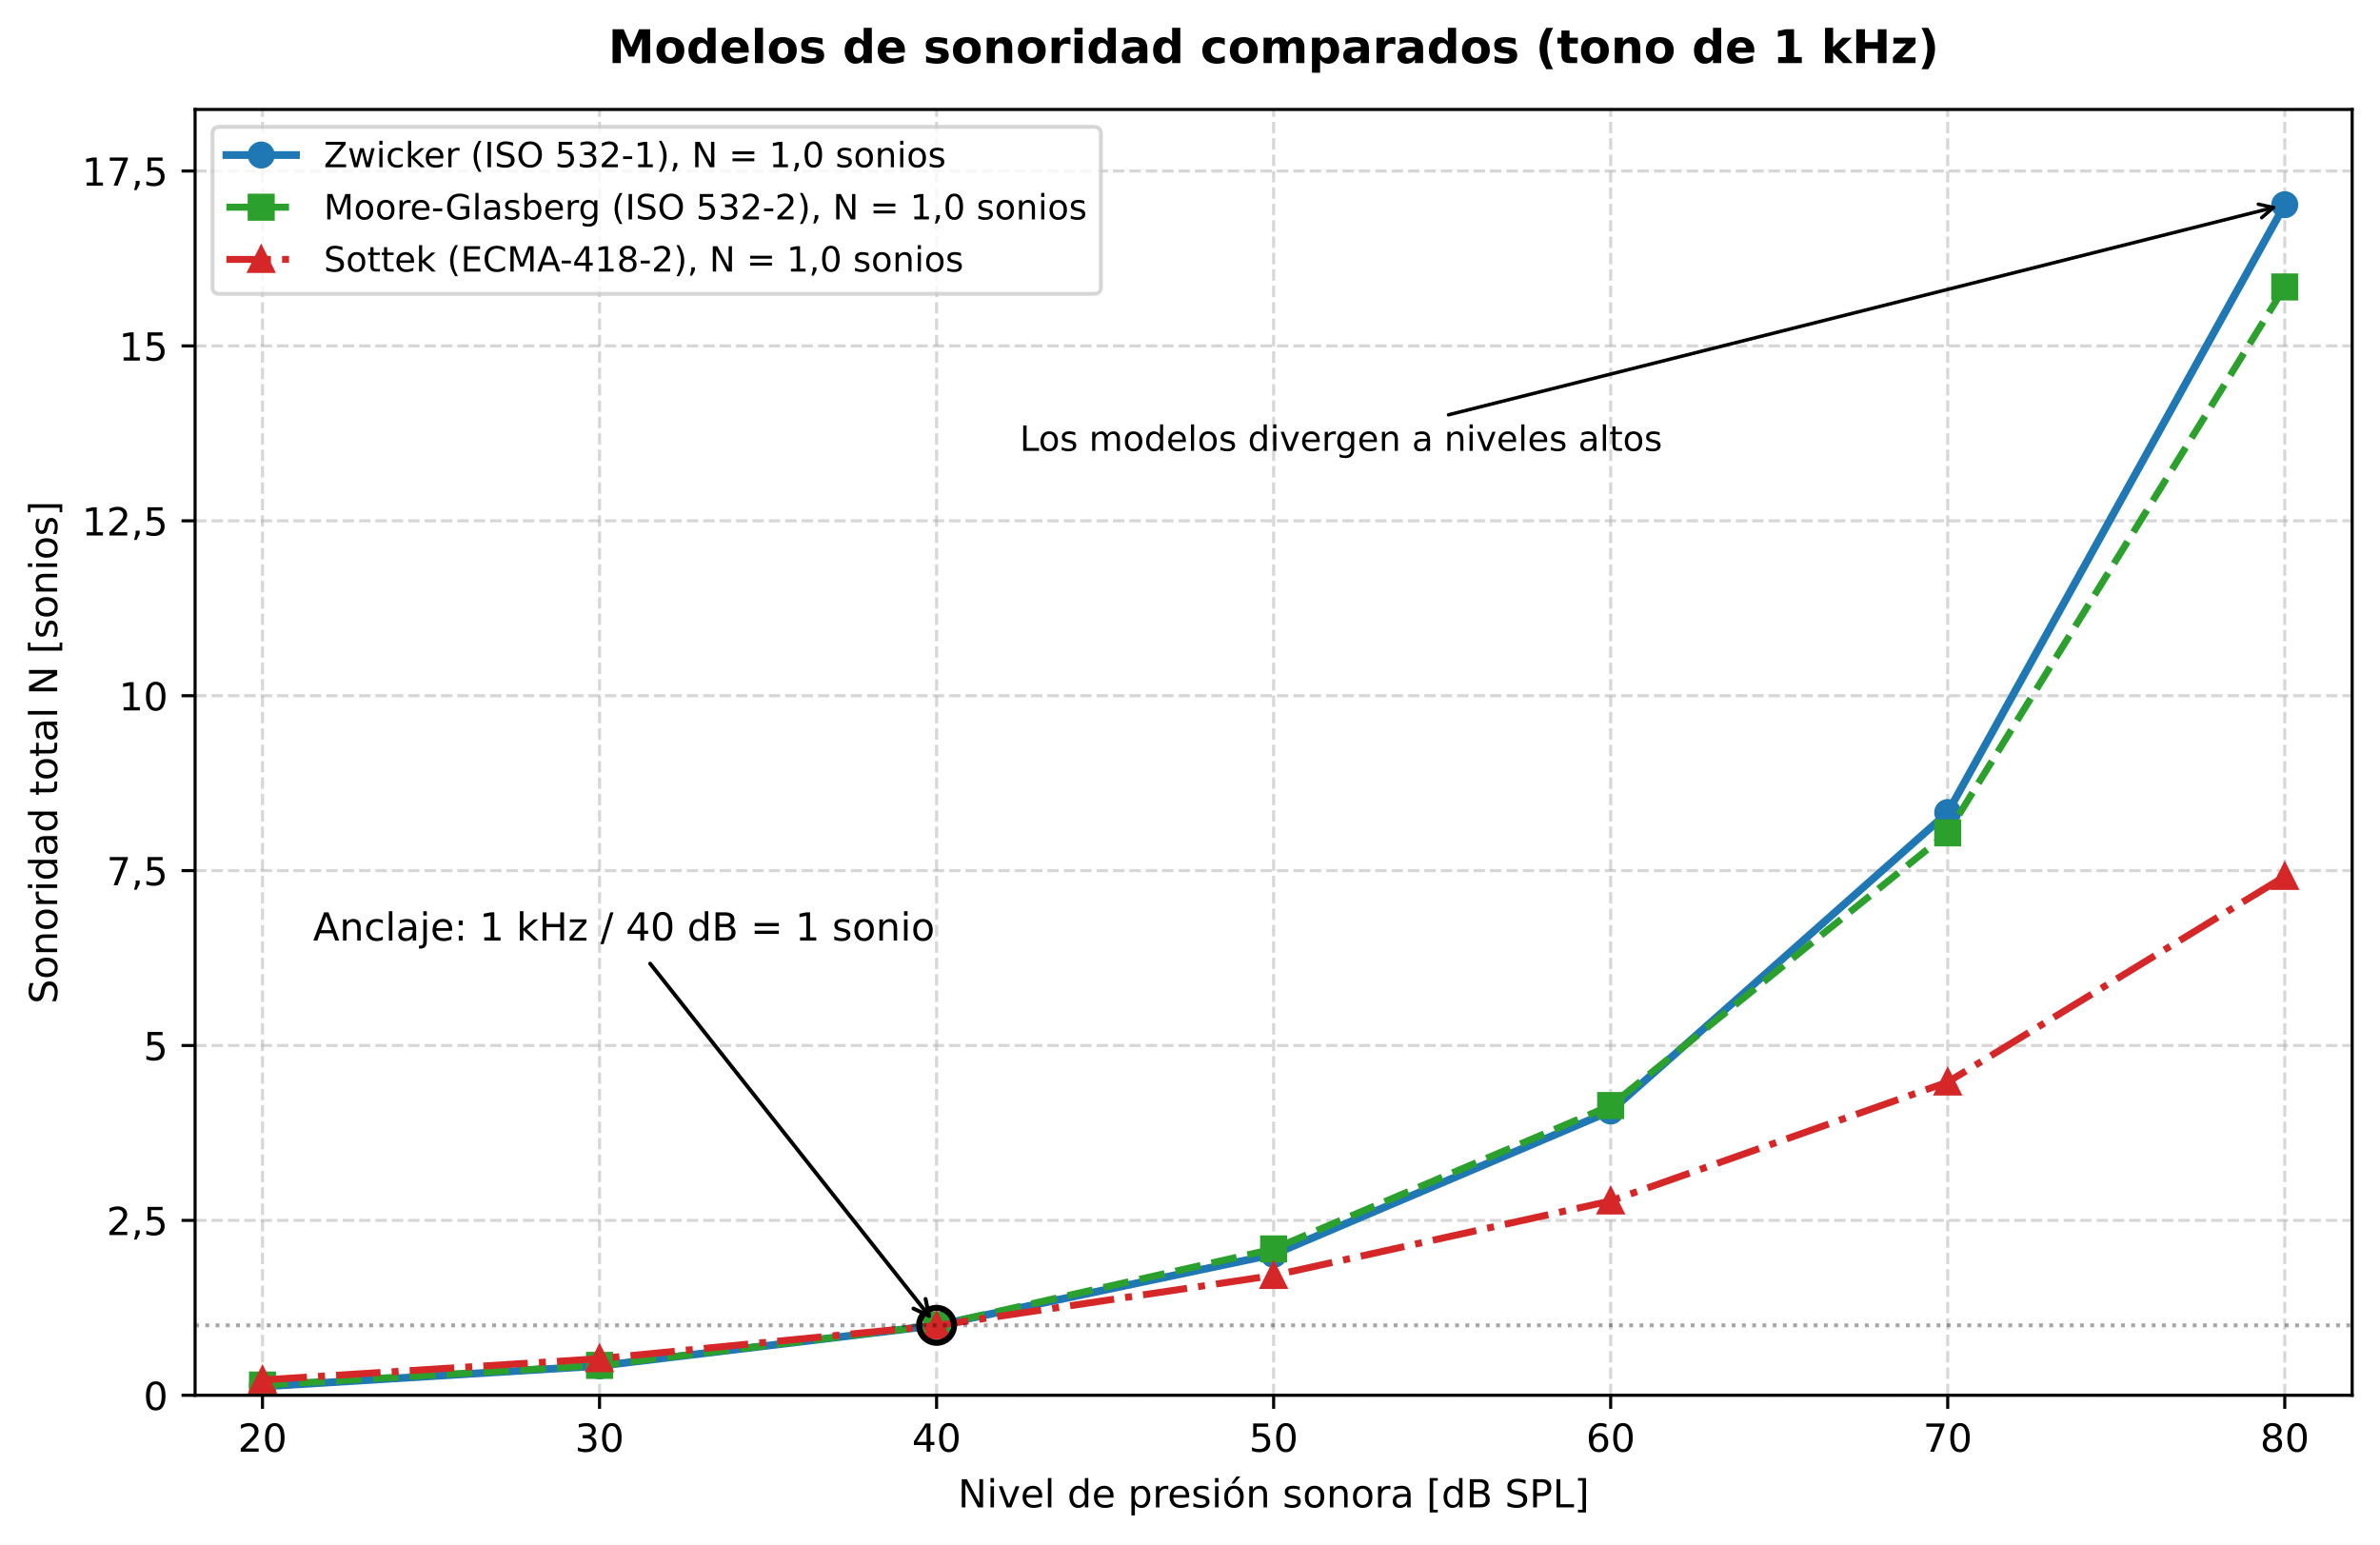
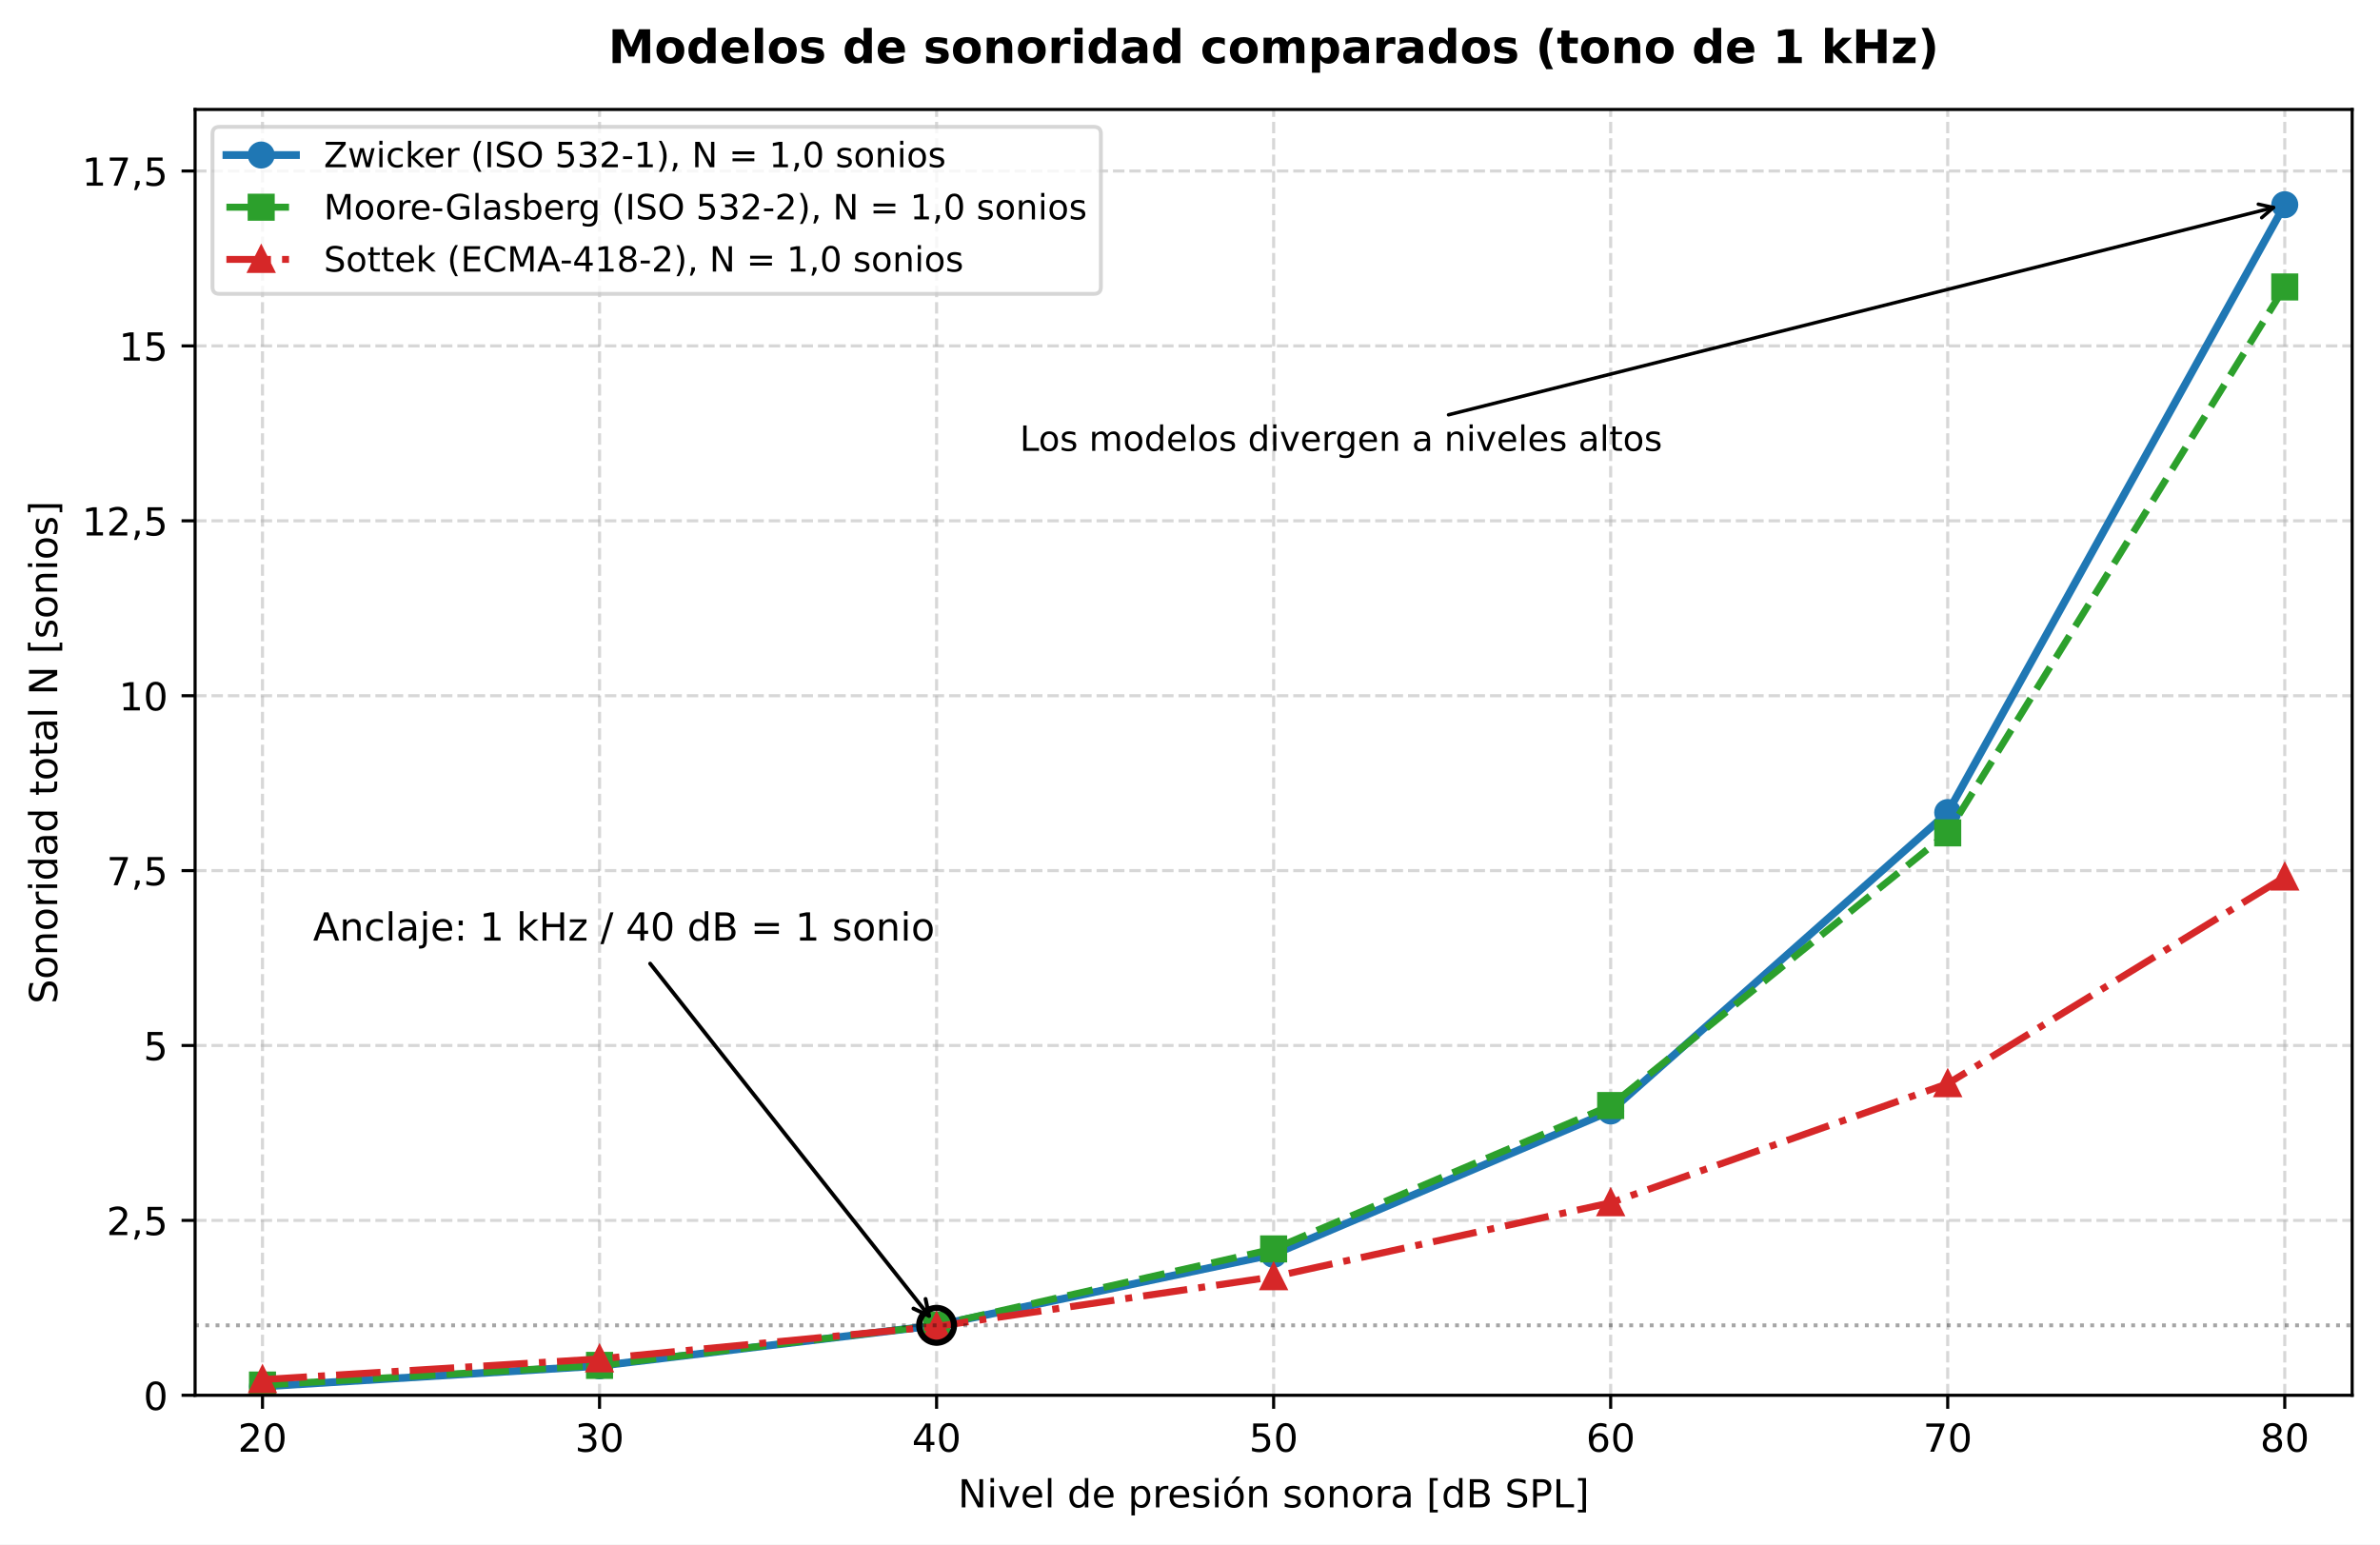
<svg xmlns="http://www.w3.org/2000/svg" xmlns:xlink="http://www.w3.org/1999/xlink" width="615.666pt" height="399.559pt" viewBox="0 0 615.666 399.559" version="1.1">
  <defs>
    <style type="text/css">*{stroke-linejoin: round; stroke-linecap: butt}</style>
  </defs>
  <g id="figure_1">
    <g id="patch_1">
      <path d="M 0 399.559  L 615.666 399.559  L 615.666 0  L 0 0  z " style="fill: #ffffff" />
    </g>
    <g id="axes_1">
      <g id="patch_2">
        <path d="M 50.466 360.958  L 608.466 360.958  L 608.466 28.318  L 50.466 28.318  z " style="fill: #ffffff" />
      </g>
      <g id="matplotlib.axis_1">
        <g id="xtick_1">
          <g id="line2d_1">
            <path d="M 67.904 360.958  L 67.904 28.318  " clip-path="url(#pc89cce3abc)" style="fill: none; stroke-dasharray: 2.96,1.28; stroke-dashoffset: 0; stroke: #b0b0b0; stroke-opacity: 0.5; stroke-width: 0.8" />
          </g>
          <g id="line2d_2">
            <defs>
              <path id="m3d27035b55" d="M 0 0  L 0 3.5  " style="stroke: #000000; stroke-width: 0.8" />
            </defs>
            <g>
              <use xlink:href="#m3d27035b55" x="67.904" y="360.958" style="stroke: #000000; stroke-width: 0.8" />
            </g>
          </g>
          <g id="text_1">
            <text style="font-size: 10px; font-family: 'DejaVu Sans', 'Bitstream Vera Sans', 'Computer Modern Sans Serif', 'Lucida Grande', 'Verdana', 'Geneva', 'Lucid', 'Arial', 'Helvetica', 'Avant Garde', sans-serif; text-anchor: middle" x="67.904" y="375.556" transform="rotate(-0 67.90391 375.5558)">20</text>
          </g>
        </g>
        <g id="xtick_2">
          <g id="line2d_3">
            <path d="M 155.091 360.958  L 155.091 28.318  " clip-path="url(#pc89cce3abc)" style="fill: none; stroke-dasharray: 2.96,1.28; stroke-dashoffset: 0; stroke: #b0b0b0; stroke-opacity: 0.5; stroke-width: 0.8" />
          </g>
          <g id="line2d_4">
            <g>
              <use xlink:href="#m3d27035b55" x="155.091" y="360.958" style="stroke: #000000; stroke-width: 0.8" />
            </g>
          </g>
          <g id="text_2">
            <text style="font-size: 10px; font-family: 'DejaVu Sans', 'Bitstream Vera Sans', 'Computer Modern Sans Serif', 'Lucida Grande', 'Verdana', 'Geneva', 'Lucid', 'Arial', 'Helvetica', 'Avant Garde', sans-serif; text-anchor: middle" x="155.091" y="375.556" transform="rotate(-0 155.0914 375.5558)">30</text>
          </g>
        </g>
        <g id="xtick_3">
          <g id="line2d_5">
            <path d="M 242.279 360.958  L 242.279 28.318  " clip-path="url(#pc89cce3abc)" style="fill: none; stroke-dasharray: 2.96,1.28; stroke-dashoffset: 0; stroke: #b0b0b0; stroke-opacity: 0.5; stroke-width: 0.8" />
          </g>
          <g id="line2d_6">
            <g>
              <use xlink:href="#m3d27035b55" x="242.279" y="360.958" style="stroke: #000000; stroke-width: 0.8" />
            </g>
          </g>
          <g id="text_3">
            <text style="font-size: 10px; font-family: 'DejaVu Sans', 'Bitstream Vera Sans', 'Computer Modern Sans Serif', 'Lucida Grande', 'Verdana', 'Geneva', 'Lucid', 'Arial', 'Helvetica', 'Avant Garde', sans-serif; text-anchor: middle" x="242.279" y="375.556" transform="rotate(-0 242.2789 375.5558)">40</text>
          </g>
        </g>
        <g id="xtick_4">
          <g id="line2d_7">
            <path d="M 329.466 360.958  L 329.466 28.318  " clip-path="url(#pc89cce3abc)" style="fill: none; stroke-dasharray: 2.96,1.28; stroke-dashoffset: 0; stroke: #b0b0b0; stroke-opacity: 0.5; stroke-width: 0.8" />
          </g>
          <g id="line2d_8">
            <g>
              <use xlink:href="#m3d27035b55" x="329.466" y="360.958" style="stroke: #000000; stroke-width: 0.8" />
            </g>
          </g>
          <g id="text_4">
            <text style="font-size: 10px; font-family: 'DejaVu Sans', 'Bitstream Vera Sans', 'Computer Modern Sans Serif', 'Lucida Grande', 'Verdana', 'Geneva', 'Lucid', 'Arial', 'Helvetica', 'Avant Garde', sans-serif; text-anchor: middle" x="329.466" y="375.556" transform="rotate(-0 329.4664 375.5558)">50</text>
          </g>
        </g>
        <g id="xtick_5">
          <g id="line2d_9">
            <path d="M 416.654 360.958  L 416.654 28.318  " clip-path="url(#pc89cce3abc)" style="fill: none; stroke-dasharray: 2.96,1.28; stroke-dashoffset: 0; stroke: #b0b0b0; stroke-opacity: 0.5; stroke-width: 0.8" />
          </g>
          <g id="line2d_10">
            <g>
              <use xlink:href="#m3d27035b55" x="416.654" y="360.958" style="stroke: #000000; stroke-width: 0.8" />
            </g>
          </g>
          <g id="text_5">
            <text style="font-size: 10px; font-family: 'DejaVu Sans', 'Bitstream Vera Sans', 'Computer Modern Sans Serif', 'Lucida Grande', 'Verdana', 'Geneva', 'Lucid', 'Arial', 'Helvetica', 'Avant Garde', sans-serif; text-anchor: middle" x="416.654" y="375.556" transform="rotate(-0 416.6539 375.5558)">60</text>
          </g>
        </g>
        <g id="xtick_6">
          <g id="line2d_11">
            <path d="M 503.841 360.958  L 503.841 28.318  " clip-path="url(#pc89cce3abc)" style="fill: none; stroke-dasharray: 2.96,1.28; stroke-dashoffset: 0; stroke: #b0b0b0; stroke-opacity: 0.5; stroke-width: 0.8" />
          </g>
          <g id="line2d_12">
            <g>
              <use xlink:href="#m3d27035b55" x="503.841" y="360.958" style="stroke: #000000; stroke-width: 0.8" />
            </g>
          </g>
          <g id="text_6">
            <text style="font-size: 10px; font-family: 'DejaVu Sans', 'Bitstream Vera Sans', 'Computer Modern Sans Serif', 'Lucida Grande', 'Verdana', 'Geneva', 'Lucid', 'Arial', 'Helvetica', 'Avant Garde', sans-serif; text-anchor: middle" x="503.841" y="375.556" transform="rotate(-0 503.8414 375.5558)">70</text>
          </g>
        </g>
        <g id="xtick_7">
          <g id="line2d_13">
            <path d="M 591.029 360.958  L 591.029 28.318  " clip-path="url(#pc89cce3abc)" style="fill: none; stroke-dasharray: 2.96,1.28; stroke-dashoffset: 0; stroke: #b0b0b0; stroke-opacity: 0.5; stroke-width: 0.8" />
          </g>
          <g id="line2d_14">
            <g>
              <use xlink:href="#m3d27035b55" x="591.029" y="360.958" style="stroke: #000000; stroke-width: 0.8" />
            </g>
          </g>
          <g id="text_7">
            <text style="font-size: 10px; font-family: 'DejaVu Sans', 'Bitstream Vera Sans', 'Computer Modern Sans Serif', 'Lucida Grande', 'Verdana', 'Geneva', 'Lucid', 'Arial', 'Helvetica', 'Avant Garde', sans-serif; text-anchor: middle" x="591.029" y="375.556" transform="rotate(-0 591.0289 375.5558)">80</text>
          </g>
        </g>
        <g id="text_8">
          <text style="font-size: 10px; font-family: 'DejaVu Sans', 'Bitstream Vera Sans', 'Computer Modern Sans Serif', 'Lucida Grande', 'Verdana', 'Geneva', 'Lucid', 'Arial', 'Helvetica', 'Avant Garde', sans-serif; text-anchor: middle" x="329.466" y="389.957" transform="rotate(-0 329.4664 389.9566)">Nivel de presión sonora [dB SPL]</text>
        </g>
      </g>
      <g id="matplotlib.axis_2">
        <g id="ytick_1">
          <g id="line2d_15">
            <path d="M 50.466 360.958  L 608.466 360.958  " clip-path="url(#pc89cce3abc)" style="fill: none; stroke-dasharray: 2.96,1.28; stroke-dashoffset: 0; stroke: #b0b0b0; stroke-opacity: 0.5; stroke-width: 0.8" />
          </g>
          <g id="line2d_16">
            <defs>
              <path id="mef640d9f3a" d="M 0 0  L -3.5 0  " style="stroke: #000000; stroke-width: 0.8" />
            </defs>
            <g>
              <use xlink:href="#mef640d9f3a" x="50.466" y="360.958" style="stroke: #000000; stroke-width: 0.8" />
            </g>
          </g>
          <g id="text_9">
            <text style="font-size: 10px; font-family: 'DejaVu Sans', 'Bitstream Vera Sans', 'Computer Modern Sans Serif', 'Lucida Grande', 'Verdana', 'Geneva', 'Lucid', 'Arial', 'Helvetica', 'Avant Garde', sans-serif; text-anchor: end" x="43.466" y="364.757" transform="rotate(-0 43.46641 364.757)">0</text>
          </g>
        </g>
        <g id="ytick_2">
          <g id="line2d_17">
            <path d="M 50.466 315.713  L 608.466 315.713  " clip-path="url(#pc89cce3abc)" style="fill: none; stroke-dasharray: 2.96,1.28; stroke-dashoffset: 0; stroke: #b0b0b0; stroke-opacity: 0.5; stroke-width: 0.8" />
          </g>
          <g id="line2d_18">
            <g>
              <use xlink:href="#mef640d9f3a" x="50.466" y="315.713" style="stroke: #000000; stroke-width: 0.8" />
            </g>
          </g>
          <g id="text_10">
            <text style="font-size: 10px; font-family: 'DejaVu Sans', 'Bitstream Vera Sans', 'Computer Modern Sans Serif', 'Lucida Grande', 'Verdana', 'Geneva', 'Lucid', 'Arial', 'Helvetica', 'Avant Garde', sans-serif; text-anchor: end" x="43.466" y="319.512" transform="rotate(-0 43.46641 319.5115)">2,5</text>
          </g>
        </g>
        <g id="ytick_3">
          <g id="line2d_19">
            <path d="M 50.466 270.467  L 608.466 270.467  " clip-path="url(#pc89cce3abc)" style="fill: none; stroke-dasharray: 2.96,1.28; stroke-dashoffset: 0; stroke: #b0b0b0; stroke-opacity: 0.5; stroke-width: 0.8" />
          </g>
          <g id="line2d_20">
            <g>
              <use xlink:href="#mef640d9f3a" x="50.466" y="270.467" style="stroke: #000000; stroke-width: 0.8" />
            </g>
          </g>
          <g id="text_11">
            <text style="font-size: 10px; font-family: 'DejaVu Sans', 'Bitstream Vera Sans', 'Computer Modern Sans Serif', 'Lucida Grande', 'Verdana', 'Geneva', 'Lucid', 'Arial', 'Helvetica', 'Avant Garde', sans-serif; text-anchor: end" x="43.466" y="274.266" transform="rotate(-0 43.46641 274.2661)">5</text>
          </g>
        </g>
        <g id="ytick_4">
          <g id="line2d_21">
            <path d="M 50.466 225.222  L 608.466 225.222  " clip-path="url(#pc89cce3abc)" style="fill: none; stroke-dasharray: 2.96,1.28; stroke-dashoffset: 0; stroke: #b0b0b0; stroke-opacity: 0.5; stroke-width: 0.8" />
          </g>
          <g id="line2d_22">
            <g>
              <use xlink:href="#mef640d9f3a" x="50.466" y="225.222" style="stroke: #000000; stroke-width: 0.8" />
            </g>
          </g>
          <g id="text_12">
            <text style="font-size: 10px; font-family: 'DejaVu Sans', 'Bitstream Vera Sans', 'Computer Modern Sans Serif', 'Lucida Grande', 'Verdana', 'Geneva', 'Lucid', 'Arial', 'Helvetica', 'Avant Garde', sans-serif; text-anchor: end" x="43.466" y="229.021" transform="rotate(-0 43.46641 229.0206)">7,5</text>
          </g>
        </g>
        <g id="ytick_5">
          <g id="line2d_23">
            <path d="M 50.466 179.976  L 608.466 179.976  " clip-path="url(#pc89cce3abc)" style="fill: none; stroke-dasharray: 2.96,1.28; stroke-dashoffset: 0; stroke: #b0b0b0; stroke-opacity: 0.5; stroke-width: 0.8" />
          </g>
          <g id="line2d_24">
            <g>
              <use xlink:href="#mef640d9f3a" x="50.466" y="179.976" style="stroke: #000000; stroke-width: 0.8" />
            </g>
          </g>
          <g id="text_13">
            <text style="font-size: 10px; font-family: 'DejaVu Sans', 'Bitstream Vera Sans', 'Computer Modern Sans Serif', 'Lucida Grande', 'Verdana', 'Geneva', 'Lucid', 'Arial', 'Helvetica', 'Avant Garde', sans-serif; text-anchor: end" x="43.466" y="183.775" transform="rotate(-0 43.46641 183.7752)">10</text>
          </g>
        </g>
        <g id="ytick_6">
          <g id="line2d_25">
            <path d="M 50.466 134.731  L 608.466 134.731  " clip-path="url(#pc89cce3abc)" style="fill: none; stroke-dasharray: 2.96,1.28; stroke-dashoffset: 0; stroke: #b0b0b0; stroke-opacity: 0.5; stroke-width: 0.8" />
          </g>
          <g id="line2d_26">
            <g>
              <use xlink:href="#mef640d9f3a" x="50.466" y="134.731" style="stroke: #000000; stroke-width: 0.8" />
            </g>
          </g>
          <g id="text_14">
            <text style="font-size: 10px; font-family: 'DejaVu Sans', 'Bitstream Vera Sans', 'Computer Modern Sans Serif', 'Lucida Grande', 'Verdana', 'Geneva', 'Lucid', 'Arial', 'Helvetica', 'Avant Garde', sans-serif; text-anchor: end" x="43.466" y="138.53" transform="rotate(-0 43.46641 138.5297)">12,5</text>
          </g>
        </g>
        <g id="ytick_7">
          <g id="line2d_27">
            <path d="M 50.466 89.485  L 608.466 89.485  " clip-path="url(#pc89cce3abc)" style="fill: none; stroke-dasharray: 2.96,1.28; stroke-dashoffset: 0; stroke: #b0b0b0; stroke-opacity: 0.5; stroke-width: 0.8" />
          </g>
          <g id="line2d_28">
            <g>
              <use xlink:href="#mef640d9f3a" x="50.466" y="89.485" style="stroke: #000000; stroke-width: 0.8" />
            </g>
          </g>
          <g id="text_15">
            <text style="font-size: 10px; font-family: 'DejaVu Sans', 'Bitstream Vera Sans', 'Computer Modern Sans Serif', 'Lucida Grande', 'Verdana', 'Geneva', 'Lucid', 'Arial', 'Helvetica', 'Avant Garde', sans-serif; text-anchor: end" x="43.466" y="93.284" transform="rotate(-0 43.46641 93.28429)">15</text>
          </g>
        </g>
        <g id="ytick_8">
          <g id="line2d_29">
            <path d="M 50.466 44.24  L 608.466 44.24  " clip-path="url(#pc89cce3abc)" style="fill: none; stroke-dasharray: 2.96,1.28; stroke-dashoffset: 0; stroke: #b0b0b0; stroke-opacity: 0.5; stroke-width: 0.8" />
          </g>
          <g id="line2d_30">
            <g>
              <use xlink:href="#mef640d9f3a" x="50.466" y="44.24" style="stroke: #000000; stroke-width: 0.8" />
            </g>
          </g>
          <g id="text_16">
            <text style="font-size: 10px; font-family: 'DejaVu Sans', 'Bitstream Vera Sans', 'Computer Modern Sans Serif', 'Lucida Grande', 'Verdana', 'Geneva', 'Lucid', 'Arial', 'Helvetica', 'Avant Garde', sans-serif; text-anchor: end" x="43.466" y="48.039" transform="rotate(-0 43.46641 48.03884)">17,5</text>
          </g>
        </g>
        <g id="text_17">
          <text style="font-size: 10px; font-family: 'DejaVu Sans', 'Bitstream Vera Sans', 'Computer Modern Sans Serif', 'Lucida Grande', 'Verdana', 'Geneva', 'Lucid', 'Arial', 'Helvetica', 'Avant Garde', sans-serif; text-anchor: middle" x="14.798" y="194.638" transform="rotate(-90 14.79844 194.6381)">Sonoridad total N [sonios]</text>
        </g>
      </g>
      <g id="line2d_31">
        <path d="M 67.904 358.681  L 155.091 353.346  L 242.279 342.86  L 329.466 324.509  L 416.654 287.411  L 503.841 210.207  L 591.029 52.958  " clip-path="url(#pc89cce3abc)" style="fill: none; stroke: #1f77b4; stroke-width: 2; stroke-linecap: square" />
        <defs>
          <path id="m49466b02c9" d="M 0 3  C 0.796 3 1.559 2.684 2.121 2.121  C 2.684 1.559 3 0.796 3 0  C 3 -0.796 2.684 -1.559 2.121 -2.121  C 1.559 -2.684 0.796 -3 0 -3  C -0.796 -3 -1.559 -2.684 -2.121 -2.121  C -2.684 -1.559 -3 -0.796 -3 0  C -3 0.796 -2.684 1.559 -2.121 2.121  C -1.559 2.684 -0.796 3 0 3  z " style="stroke: #1f77b4" />
        </defs>
        <g clip-path="url(#pc89cce3abc)">
          <use xlink:href="#m49466b02c9" x="67.904" y="358.681" style="fill: #1f77b4; stroke: #1f77b4" />
          <use xlink:href="#m49466b02c9" x="155.091" y="353.346" style="fill: #1f77b4; stroke: #1f77b4" />
          <use xlink:href="#m49466b02c9" x="242.279" y="342.86" style="fill: #1f77b4; stroke: #1f77b4" />
          <use xlink:href="#m49466b02c9" x="329.466" y="324.509" style="fill: #1f77b4; stroke: #1f77b4" />
          <use xlink:href="#m49466b02c9" x="416.654" y="287.411" style="fill: #1f77b4; stroke: #1f77b4" />
          <use xlink:href="#m49466b02c9" x="503.841" y="210.207" style="fill: #1f77b4; stroke: #1f77b4" />
          <use xlink:href="#m49466b02c9" x="591.029" y="52.958" style="fill: #1f77b4; stroke: #1f77b4" />
        </g>
      </g>
      <g id="line2d_32">
        <path d="M 67.904 358.312  L 155.091 353.221  L 242.279 342.858  L 329.466 323.092  L 416.654 286.001  L 503.841 215.465  L 591.029 74.237  " clip-path="url(#pc89cce3abc)" style="fill: none; stroke-dasharray: 6.66,2.88; stroke-dashoffset: 0; stroke: #2ca02c; stroke-width: 1.8" />
        <defs>
          <path id="m17eb9bc728" d="M -3 3  L 3 3  L 3 -3  L -3 -3  z " style="stroke: #2ca02c; stroke-linejoin: miter" />
        </defs>
        <g clip-path="url(#pc89cce3abc)">
          <use xlink:href="#m17eb9bc728" x="67.904" y="358.312" style="fill: #2ca02c; stroke: #2ca02c; stroke-linejoin: miter" />
          <use xlink:href="#m17eb9bc728" x="155.091" y="353.221" style="fill: #2ca02c; stroke: #2ca02c; stroke-linejoin: miter" />
          <use xlink:href="#m17eb9bc728" x="242.279" y="342.858" style="fill: #2ca02c; stroke: #2ca02c; stroke-linejoin: miter" />
          <use xlink:href="#m17eb9bc728" x="329.466" y="323.092" style="fill: #2ca02c; stroke: #2ca02c; stroke-linejoin: miter" />
          <use xlink:href="#m17eb9bc728" x="416.654" y="286.001" style="fill: #2ca02c; stroke: #2ca02c; stroke-linejoin: miter" />
          <use xlink:href="#m17eb9bc728" x="503.841" y="215.465" style="fill: #2ca02c; stroke: #2ca02c; stroke-linejoin: miter" />
          <use xlink:href="#m17eb9bc728" x="591.029" y="74.237" style="fill: #2ca02c; stroke: #2ca02c; stroke-linejoin: miter" />
        </g>
      </g>
      <g id="line2d_33">
-         <path d="M 67.904 356.993  L 155.091 351.488  L 242.279 342.933  L 329.466 329.953  L 416.654 310.68  L 503.841 279.926  L 591.029 226.718  " clip-path="url(#pc89cce3abc)" style="fill: none; stroke-dasharray: 11.52,2.88,1.8,2.88; stroke-dashoffset: 0; stroke: #d62728; stroke-width: 1.8" />
+         <path d="M 67.904 356.899  L 155.091 351.539  L 242.279 343.14  L 329.466 330.293  L 416.654 311.148  L 503.841 280.342  L 591.029 226.887  " clip-path="url(#pc89cce3abc)" style="fill: none; stroke-dasharray: 11.52,2.88,1.8,2.88; stroke-dashoffset: 0; stroke: #d62728; stroke-width: 1.8" />
        <defs>
          <path id="ma5ac042292" d="M 0 -3  L -3 3  L 3 3  z " style="stroke: #d62728; stroke-linejoin: miter" />
        </defs>
        <g clip-path="url(#pc89cce3abc)">
-           <use xlink:href="#ma5ac042292" x="67.904" y="356.993" style="fill: #d62728; stroke: #d62728; stroke-linejoin: miter" />
-           <use xlink:href="#ma5ac042292" x="155.091" y="351.488" style="fill: #d62728; stroke: #d62728; stroke-linejoin: miter" />
-           <use xlink:href="#ma5ac042292" x="242.279" y="342.933" style="fill: #d62728; stroke: #d62728; stroke-linejoin: miter" />
-           <use xlink:href="#ma5ac042292" x="329.466" y="329.953" style="fill: #d62728; stroke: #d62728; stroke-linejoin: miter" />
-           <use xlink:href="#ma5ac042292" x="416.654" y="310.68" style="fill: #d62728; stroke: #d62728; stroke-linejoin: miter" />
-           <use xlink:href="#ma5ac042292" x="503.841" y="279.926" style="fill: #d62728; stroke: #d62728; stroke-linejoin: miter" />
-           <use xlink:href="#ma5ac042292" x="591.029" y="226.718" style="fill: #d62728; stroke: #d62728; stroke-linejoin: miter" />
+           <use xlink:href="#ma5ac042292" x="67.904" y="356.899" style="fill: #d62728; stroke: #d62728; stroke-linejoin: miter" />
+           <use xlink:href="#ma5ac042292" x="155.091" y="351.539" style="fill: #d62728; stroke: #d62728; stroke-linejoin: miter" />
+           <use xlink:href="#ma5ac042292" x="242.279" y="343.14" style="fill: #d62728; stroke: #d62728; stroke-linejoin: miter" />
+           <use xlink:href="#ma5ac042292" x="329.466" y="330.293" style="fill: #d62728; stroke: #d62728; stroke-linejoin: miter" />
+           <use xlink:href="#ma5ac042292" x="416.654" y="311.148" style="fill: #d62728; stroke: #d62728; stroke-linejoin: miter" />
+           <use xlink:href="#ma5ac042292" x="503.841" y="280.342" style="fill: #d62728; stroke: #d62728; stroke-linejoin: miter" />
+           <use xlink:href="#ma5ac042292" x="591.029" y="226.887" style="fill: #d62728; stroke: #d62728; stroke-linejoin: miter" />
        </g>
      </g>
      <g id="line2d_34">
        <path d="M 50.466 342.86  L 608.466 342.86  " clip-path="url(#pc89cce3abc)" style="fill: none; stroke-dasharray: 1,1.65; stroke-dashoffset: 0; stroke: #000000; stroke-opacity: 0.35" />
      </g>
      <g id="patch_3">
        <path d="M 50.466 360.958  L 50.466 28.318  " style="fill: none; stroke: #000000; stroke-width: 0.8; stroke-linejoin: miter; stroke-linecap: square" />
      </g>
      <g id="patch_4">
        <path d="M 608.466 360.958  L 608.466 28.318  " style="fill: none; stroke: #000000; stroke-width: 0.8; stroke-linejoin: miter; stroke-linecap: square" />
      </g>
      <g id="patch_5">
        <path d="M 50.466 360.958  L 608.466 360.958  " style="fill: none; stroke: #000000; stroke-width: 0.8; stroke-linejoin: miter; stroke-linecap: square" />
      </g>
      <g id="patch_6">
        <path d="M 50.466 28.318  L 608.466 28.318  " style="fill: none; stroke: #000000; stroke-width: 0.8; stroke-linejoin: miter; stroke-linecap: square" />
      </g>
      <g id="patch_7">
        <path d="M 168.186 249.29  Q 204.612 295.291 240.343 340.416  " style="fill: none; stroke: #000000; stroke-linecap: round" />
        <path d="M 239.428 336.038  L 240.343 340.416  L 236.292 338.521  " style="fill: none; stroke: #000000; stroke-linecap: round" />
      </g>
      <g id="text_18">
        <text style="font-size: 10px; font-family: 'DejaVu Sans', 'Bitstream Vera Sans', 'Computer Modern Sans Serif', 'Lucida Grande', 'Verdana', 'Geneva', 'Lucid', 'Arial', 'Helvetica', 'Avant Garde', sans-serif; text-anchor: start" x="80.982" y="243.32" transform="rotate(-0 80.98203 243.32)">Anclaje: 1 kHz / 40 dB = 1 sonio</text>
      </g>
      <g id="patch_8">
        <path d="M 374.716 107.307  Q 481.904 80.376 588.116 53.69  " style="fill: none; stroke: #000000; stroke-width: 0.9; stroke-linecap: round" />
        <path d="M 584.185 52.822  L 588.116 53.69  L 585.063 56.313  " style="fill: none; stroke: #000000; stroke-width: 0.9; stroke-linecap: round" />
      </g>
      <g id="text_19">
        <text style="font-size: 9px; font-family: 'DejaVu Sans', 'Bitstream Vera Sans', 'Computer Modern Sans Serif', 'Lucida Grande', 'Verdana', 'Geneva', 'Lucid', 'Arial', 'Helvetica', 'Avant Garde', sans-serif; text-anchor: middle" x="346.904" y="116.633" transform="rotate(-0 346.9039 116.6327)">Los modelos divergen a niveles altos</text>
      </g>
      <g id="text_20">
        <text style="font-weight: 700; font-size: 12px; font-family: 'DejaVu Sans', 'Bitstream Vera Sans', 'Computer Modern Sans Serif', 'Lucida Grande', 'Verdana', 'Geneva', 'Lucid', 'Arial', 'Helvetica', 'Avant Garde', sans-serif; text-anchor: middle" x="329.466" y="16.318" transform="rotate(-0 329.4664 16.31812)">Modelos de sonoridad comparados (tono de 1 kHz)</text>
      </g>
      <g id="line2d_35">
        <defs>
          <path id="m79ae5f04a8" d="M 0 4.5  C 1.193 4.5 2.338 4.026 3.182 3.182  C 4.026 2.338 4.5 1.193 4.5 0  C 4.5 -1.193 4.026 -2.338 3.182 -3.182  C 2.338 -4.026 1.193 -4.5 0 -4.5  C -1.193 -4.5 -2.338 -4.026 -3.182 -3.182  C -4.026 -2.338 -4.5 -1.193 -4.5 0  C -4.5 1.193 -4.026 2.338 -3.182 3.182  C -2.338 4.026 -1.193 4.5 0 4.5  z " style="stroke: #000000; stroke-width: 1.6" />
        </defs>
        <g clip-path="url(#pc89cce3abc)">
          <use xlink:href="#m79ae5f04a8" x="242.279" y="342.86" style="fill-opacity: 0; stroke: #000000; stroke-width: 1.6" />
        </g>
      </g>
      <g id="legend_1">
        <g id="patch_9">
          <path d="M 56.766 76.02  L 282.979 76.02  Q 284.779 76.02 284.779 74.22  L 284.779 34.618  Q 284.779 32.818 282.979 32.818  L 56.766 32.818  Q 54.966 32.818 54.966 34.618  L 54.966 74.22  Q 54.966 76.02 56.766 76.02  z " style="fill: #ffffff; opacity: 0.8; stroke: #cccccc; stroke-linejoin: miter" />
        </g>
        <g id="line2d_36">
          <path d="M 58.566 40.107  L 67.566 40.107  L 76.566 40.107  " style="fill: none; stroke: #1f77b4; stroke-width: 2; stroke-linecap: square" />
          <g>
            <use xlink:href="#m49466b02c9" x="67.566" y="40.107" style="fill: #1f77b4; stroke: #1f77b4" />
          </g>
        </g>
        <g id="text_21">
          <text style="font-size: 9px; font-family: 'DejaVu Sans', 'Bitstream Vera Sans', 'Computer Modern Sans Serif', 'Lucida Grande', 'Verdana', 'Geneva', 'Lucid', 'Arial', 'Helvetica', 'Avant Garde', sans-serif; text-anchor: start" x="83.766" y="43.257" transform="rotate(-0 83.76641 43.25672)">Zwicker (ISO 532-1), N = 1,0 sonios</text>
        </g>
        <g id="line2d_37">
          <path d="M 58.566 53.607  L 67.566 53.607  L 76.566 53.607  " style="fill: none; stroke-dasharray: 6.66,2.88; stroke-dashoffset: 0; stroke: #2ca02c; stroke-width: 1.8" />
          <g>
            <use xlink:href="#m17eb9bc728" x="67.566" y="53.607" style="fill: #2ca02c; stroke: #2ca02c; stroke-linejoin: miter" />
          </g>
        </g>
        <g id="text_22">
          <text style="font-size: 9px; font-family: 'DejaVu Sans', 'Bitstream Vera Sans', 'Computer Modern Sans Serif', 'Lucida Grande', 'Verdana', 'Geneva', 'Lucid', 'Arial', 'Helvetica', 'Avant Garde', sans-serif; text-anchor: start" x="83.766" y="56.757" transform="rotate(-0 83.76641 56.75742)">Moore-Glasberg (ISO 532-2), N = 1,0 sonios</text>
        </g>
        <g id="line2d_38">
          <path d="M 58.566 67.108  L 67.566 67.108  L 76.566 67.108  " style="fill: none; stroke-dasharray: 11.52,2.88,1.8,2.88; stroke-dashoffset: 0; stroke: #d62728; stroke-width: 1.8" />
          <g>
            <use xlink:href="#ma5ac042292" x="67.566" y="67.108" style="fill: #d62728; stroke: #d62728; stroke-linejoin: miter" />
          </g>
        </g>
        <g id="text_23">
          <text style="font-size: 9px; font-family: 'DejaVu Sans', 'Bitstream Vera Sans', 'Computer Modern Sans Serif', 'Lucida Grande', 'Verdana', 'Geneva', 'Lucid', 'Arial', 'Helvetica', 'Avant Garde', sans-serif; text-anchor: start" x="83.766" y="70.258" transform="rotate(-0 83.76641 70.25813)">Sottek (ECMA-418-2), N = 1,0 sonios</text>
        </g>
      </g>
    </g>
  </g>
  <defs>
    <clipPath id="pc89cce3abc">
      <rect x="50.466" y="28.318" width="558" height="332.64" />
    </clipPath>
  </defs>
</svg>
